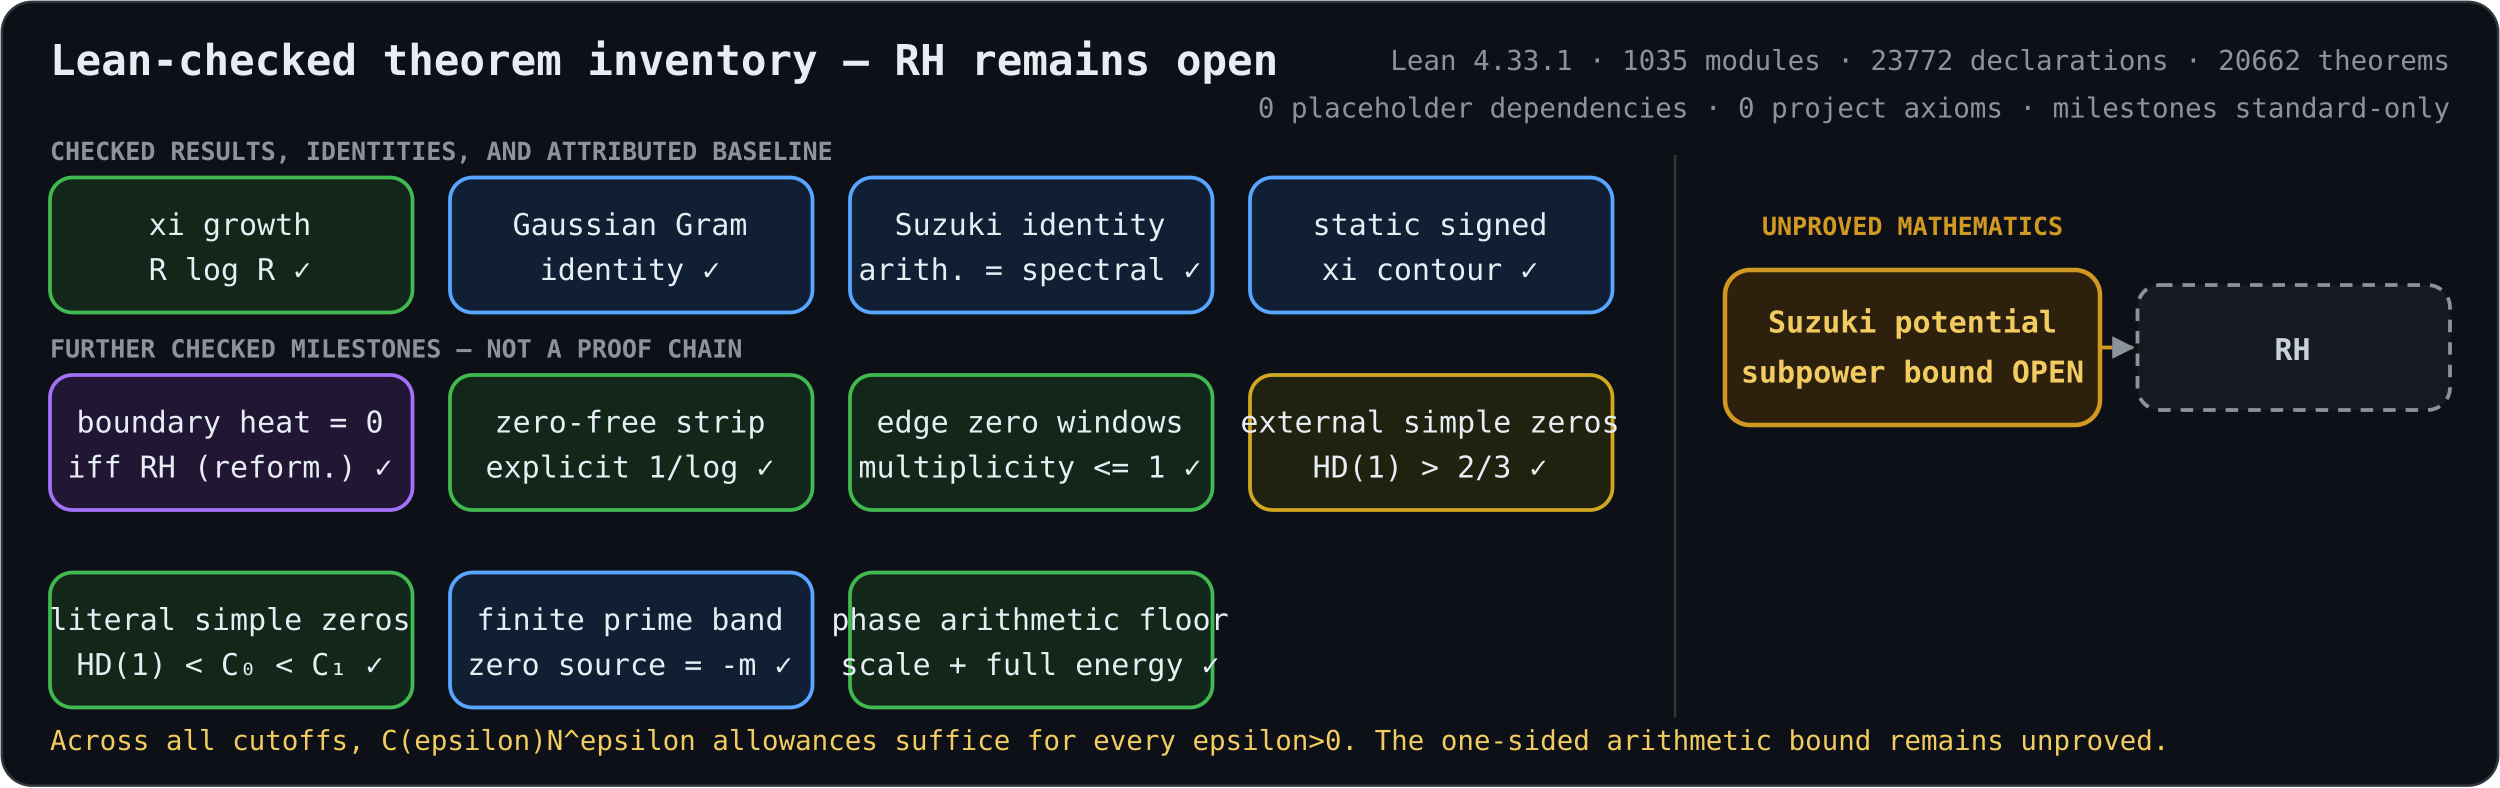
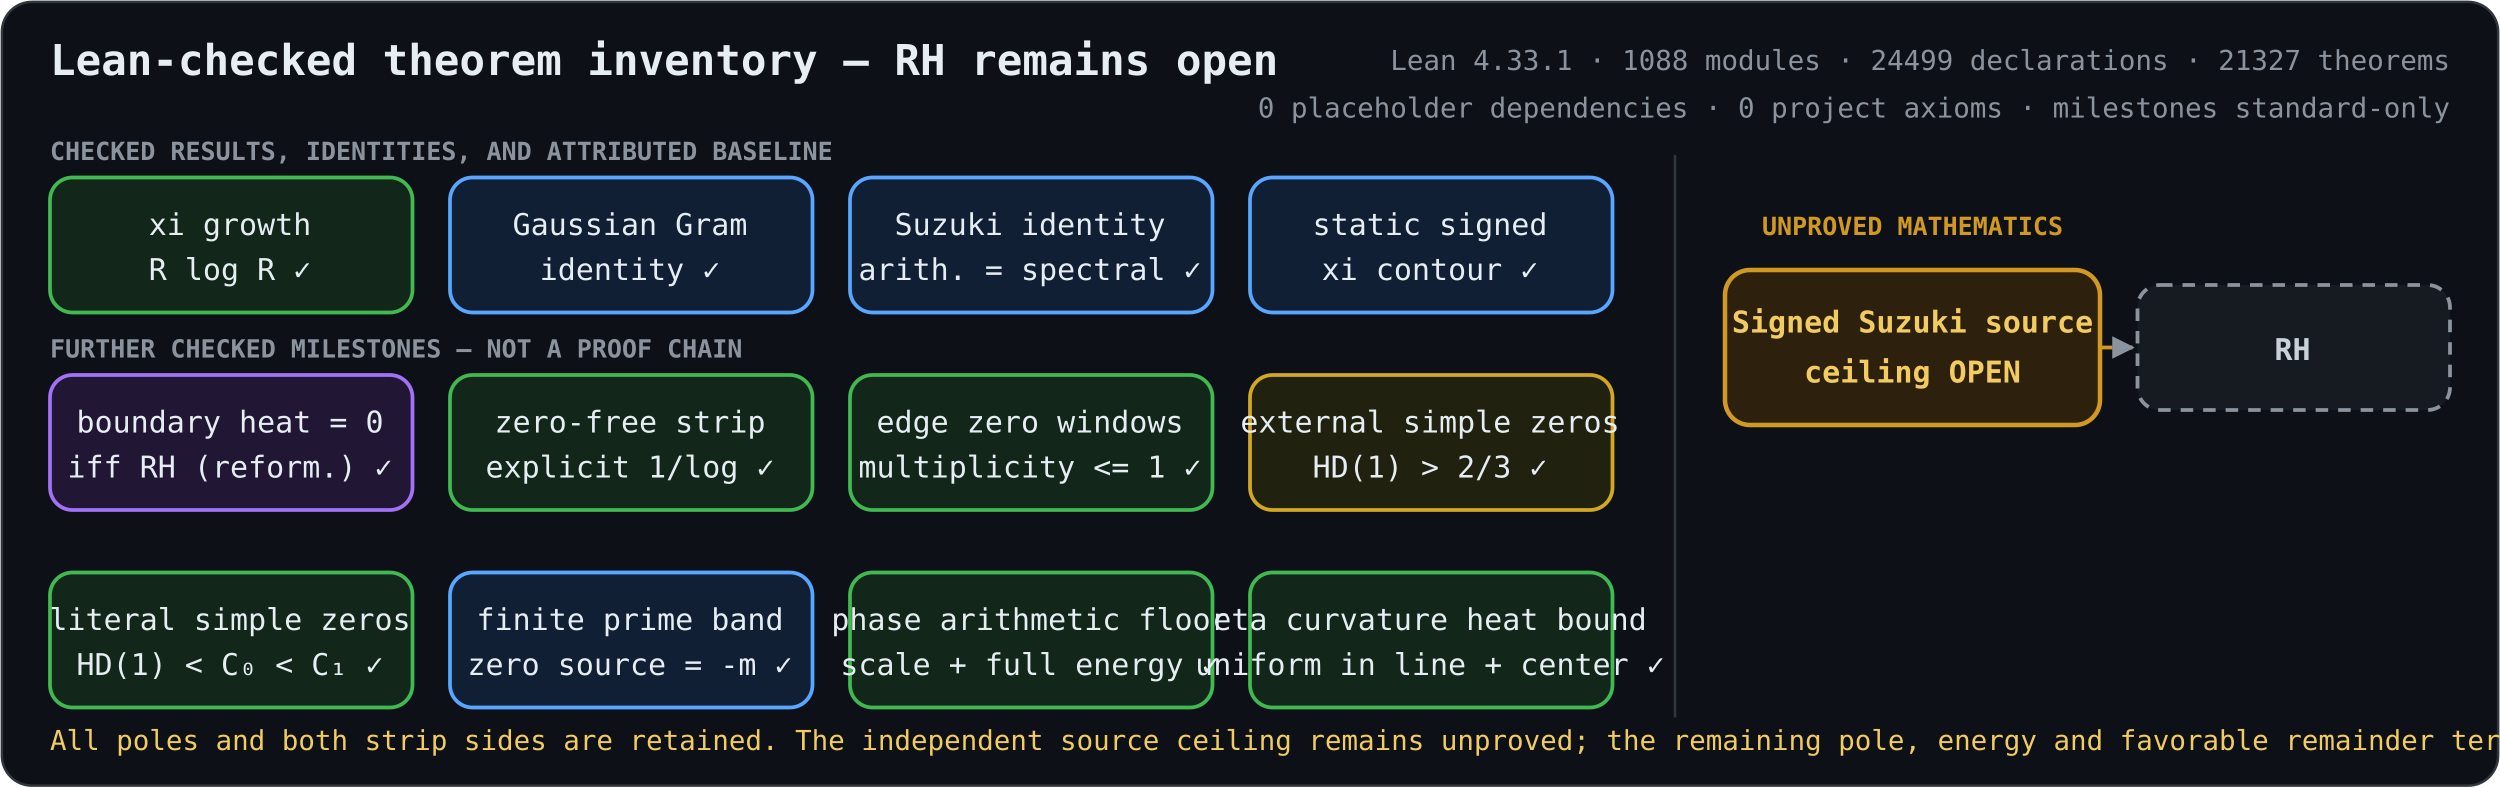
<svg xmlns="http://www.w3.org/2000/svg" role="img" aria-labelledby="title description" viewBox="0 0 1000 315">
  <defs>
    <marker id="arrow" viewBox="0 0 10 10" refX="9" refY="5" markerWidth="6" markerHeight="6" orient="auto-start-reverse">
      <path d="M 0 0 L 10 5 L 0 10 z" fill="#8b949e" />
    </marker>
    <style>
      .bg { fill: #0d1117; stroke: #30363d; }
      text { fill: #e6edf3; font-family: ui-monospace, SFMono-Regular, Menlo, Consolas, monospace; font-size: 12px; text-anchor: middle; }
      .heading { font-size: 17px; font-weight: 700; text-anchor: start; }
      .metrics { fill: #8b949e; font-size: 11px; text-anchor: end; }
      .proved rect { fill: #12261a; stroke: #3fb950; stroke-width: 1.5; }
      .proved.equivalence rect { fill: #211735; stroke: #a371f7; }
      .proved.bridge rect { fill: #111f35; stroke: #58a6ff; }
      .proved.external rect { fill: #20220f; stroke: #d2a822; }
      .open rect { fill: #2d210d; stroke: #d29922; stroke-width: 1.8; }
      .goal rect { fill: #161b22; stroke: #8b949e; stroke-width: 1.5; stroke-dasharray: 5 4; }
      .open text { fill: #f2cc60; font-weight: 700; }
      .goal text { fill: #c9d1d9; font-weight: 700; }
      .open-edge { fill: none; stroke: #d29922; stroke-width: 1.5; stroke-dasharray: 5 4; marker-end: url(#arrow); }
      .section { fill: #8b949e; font-size: 10px; font-weight: 700; text-anchor: start; }
      .gap-label { fill: #d29922; font-size: 10px; font-weight: 700; }
      .frontier { fill: #f2cc60; font-size: 11px; text-anchor: start; }
    </style>
  </defs>
  <rect class="bg" x="0.75" y="0.75" width="998.5" height="313.5" rx="12" />
  <text class="heading" x="20" y="30">Lean-checked theorem inventory — RH remains open</text>
-   <text class="metrics" x="980" y="28">Lean 4.33.1 · 1035 modules · 23772 declarations · 20662 theorems</text>
+   <text class="metrics" x="980" y="28">Lean 4.33.1 · 1088 modules · 24499 declarations · 21327 theorems</text>
  <text class="metrics" x="980" y="47">0 placeholder dependencies · 0 project axioms · milestones standard-only</text>
  <text class="section" x="20" y="64">CHECKED RESULTS, IDENTITIES, AND ATTRIBUTED BASELINE</text>
  <text class="section" x="20" y="143">FURTHER CHECKED MILESTONES — NOT A PROOF CHAIN</text>
  <line x1="670" y1="62" x2="670" y2="287" stroke="#30363d" />
  <text class="gap-label" x="765" y="94">UNPROVED MATHEMATICS</text>
  <path class="open-edge" d="M840 139 H853" />
  <g class="proved unconditional">
    <rect x="20" y="71" width="145" height="54" rx="9" />
    <text x="92" y="94">xi growth</text>
    <text x="92" y="112">R log R  ✓</text>
  </g>
  <g class="proved bridge">
    <rect x="180" y="71" width="145" height="54" rx="9" />
    <text x="252" y="94">Gaussian Gram</text>
    <text x="252" y="112">identity  ✓</text>
  </g>
  <g class="proved bridge">
    <rect x="340" y="71" width="145" height="54" rx="9" />
    <text x="412" y="94">Suzuki identity</text>
    <text x="412" y="112">arith. = spectral  ✓</text>
  </g>
  <g class="proved bridge">
    <rect x="500" y="71" width="145" height="54" rx="9" />
    <text x="572" y="94">static signed</text>
    <text x="572" y="112">xi contour  ✓</text>
  </g>
  <g class="proved equivalence">
    <rect x="20" y="150" width="145" height="54" rx="9" />
    <text x="92" y="173">boundary heat = 0</text>
    <text x="92" y="191">iff RH (reform.)  ✓</text>
  </g>
  <g class="proved unconditional">
    <rect x="180" y="150" width="145" height="54" rx="9" />
    <text x="252" y="173">zero-free strip</text>
    <text x="252" y="191">explicit 1/log  ✓</text>
  </g>
  <g class="proved unconditional">
    <rect x="340" y="150" width="145" height="54" rx="9" />
    <text x="412" y="173">edge zero windows</text>
    <text x="412" y="191">multiplicity &lt;= 1  ✓</text>
  </g>
  <g class="proved external">
    <rect x="500" y="150" width="145" height="54" rx="9" />
    <text x="572" y="173">external simple zeros</text>
    <text x="572" y="191">HD(1) &gt; 2/3  ✓</text>
  </g>
  <g class="proved unconditional">
    <rect x="20" y="229" width="145" height="54" rx="9" />
    <text x="92" y="252">literal simple zeros</text>
    <text x="92" y="270">HD(1) &lt; C₀ &lt; C₁  ✓</text>
  </g>
  <g class="proved bridge">
    <rect x="180" y="229" width="145" height="54" rx="9" />
    <text x="252" y="252">finite prime band</text>
    <text x="252" y="270">zero source = -m  ✓</text>
  </g>
  <g class="proved unconditional">
    <rect x="340" y="229" width="145" height="54" rx="9" />
    <text x="412" y="252">phase arithmetic floor</text>
    <text x="412" y="270">scale + full energy  ✓</text>
  </g>
+   <g class="proved unconditional">
+     <rect x="500" y="229" width="145" height="54" rx="9" />
+     <text x="572" y="252">eta curvature heat bound</text>
+     <text x="572" y="270">uniform in line + center  ✓</text>
+   </g>
  <g class="open">
    <rect x="690" y="108" width="150" height="62" rx="10" />
-     <text x="765" y="133">Suzuki potential</text>
-     <text x="765" y="153">subpower bound OPEN</text>
+     <text x="765" y="133">Signed Suzuki source</text>
+     <text x="765" y="153">ceiling OPEN</text>
  </g>
  <g class="goal">
    <rect x="855" y="114" width="125" height="50" rx="9" />
    <text x="917" y="144">RH</text>
  </g>
-   <text class="frontier" x="20" y="300">Across all cutoffs, C(epsilon)N^epsilon allowances suffice for every epsilon&gt;0. The one-sided arithmetic bound remains unproved.</text>
+   <text class="frontier" x="20" y="300">All poles and both strip sides are retained. The independent source ceiling remains unproved; the remaining pole, energy and favorable remainder terms must stay coupled.</text>
</svg>
